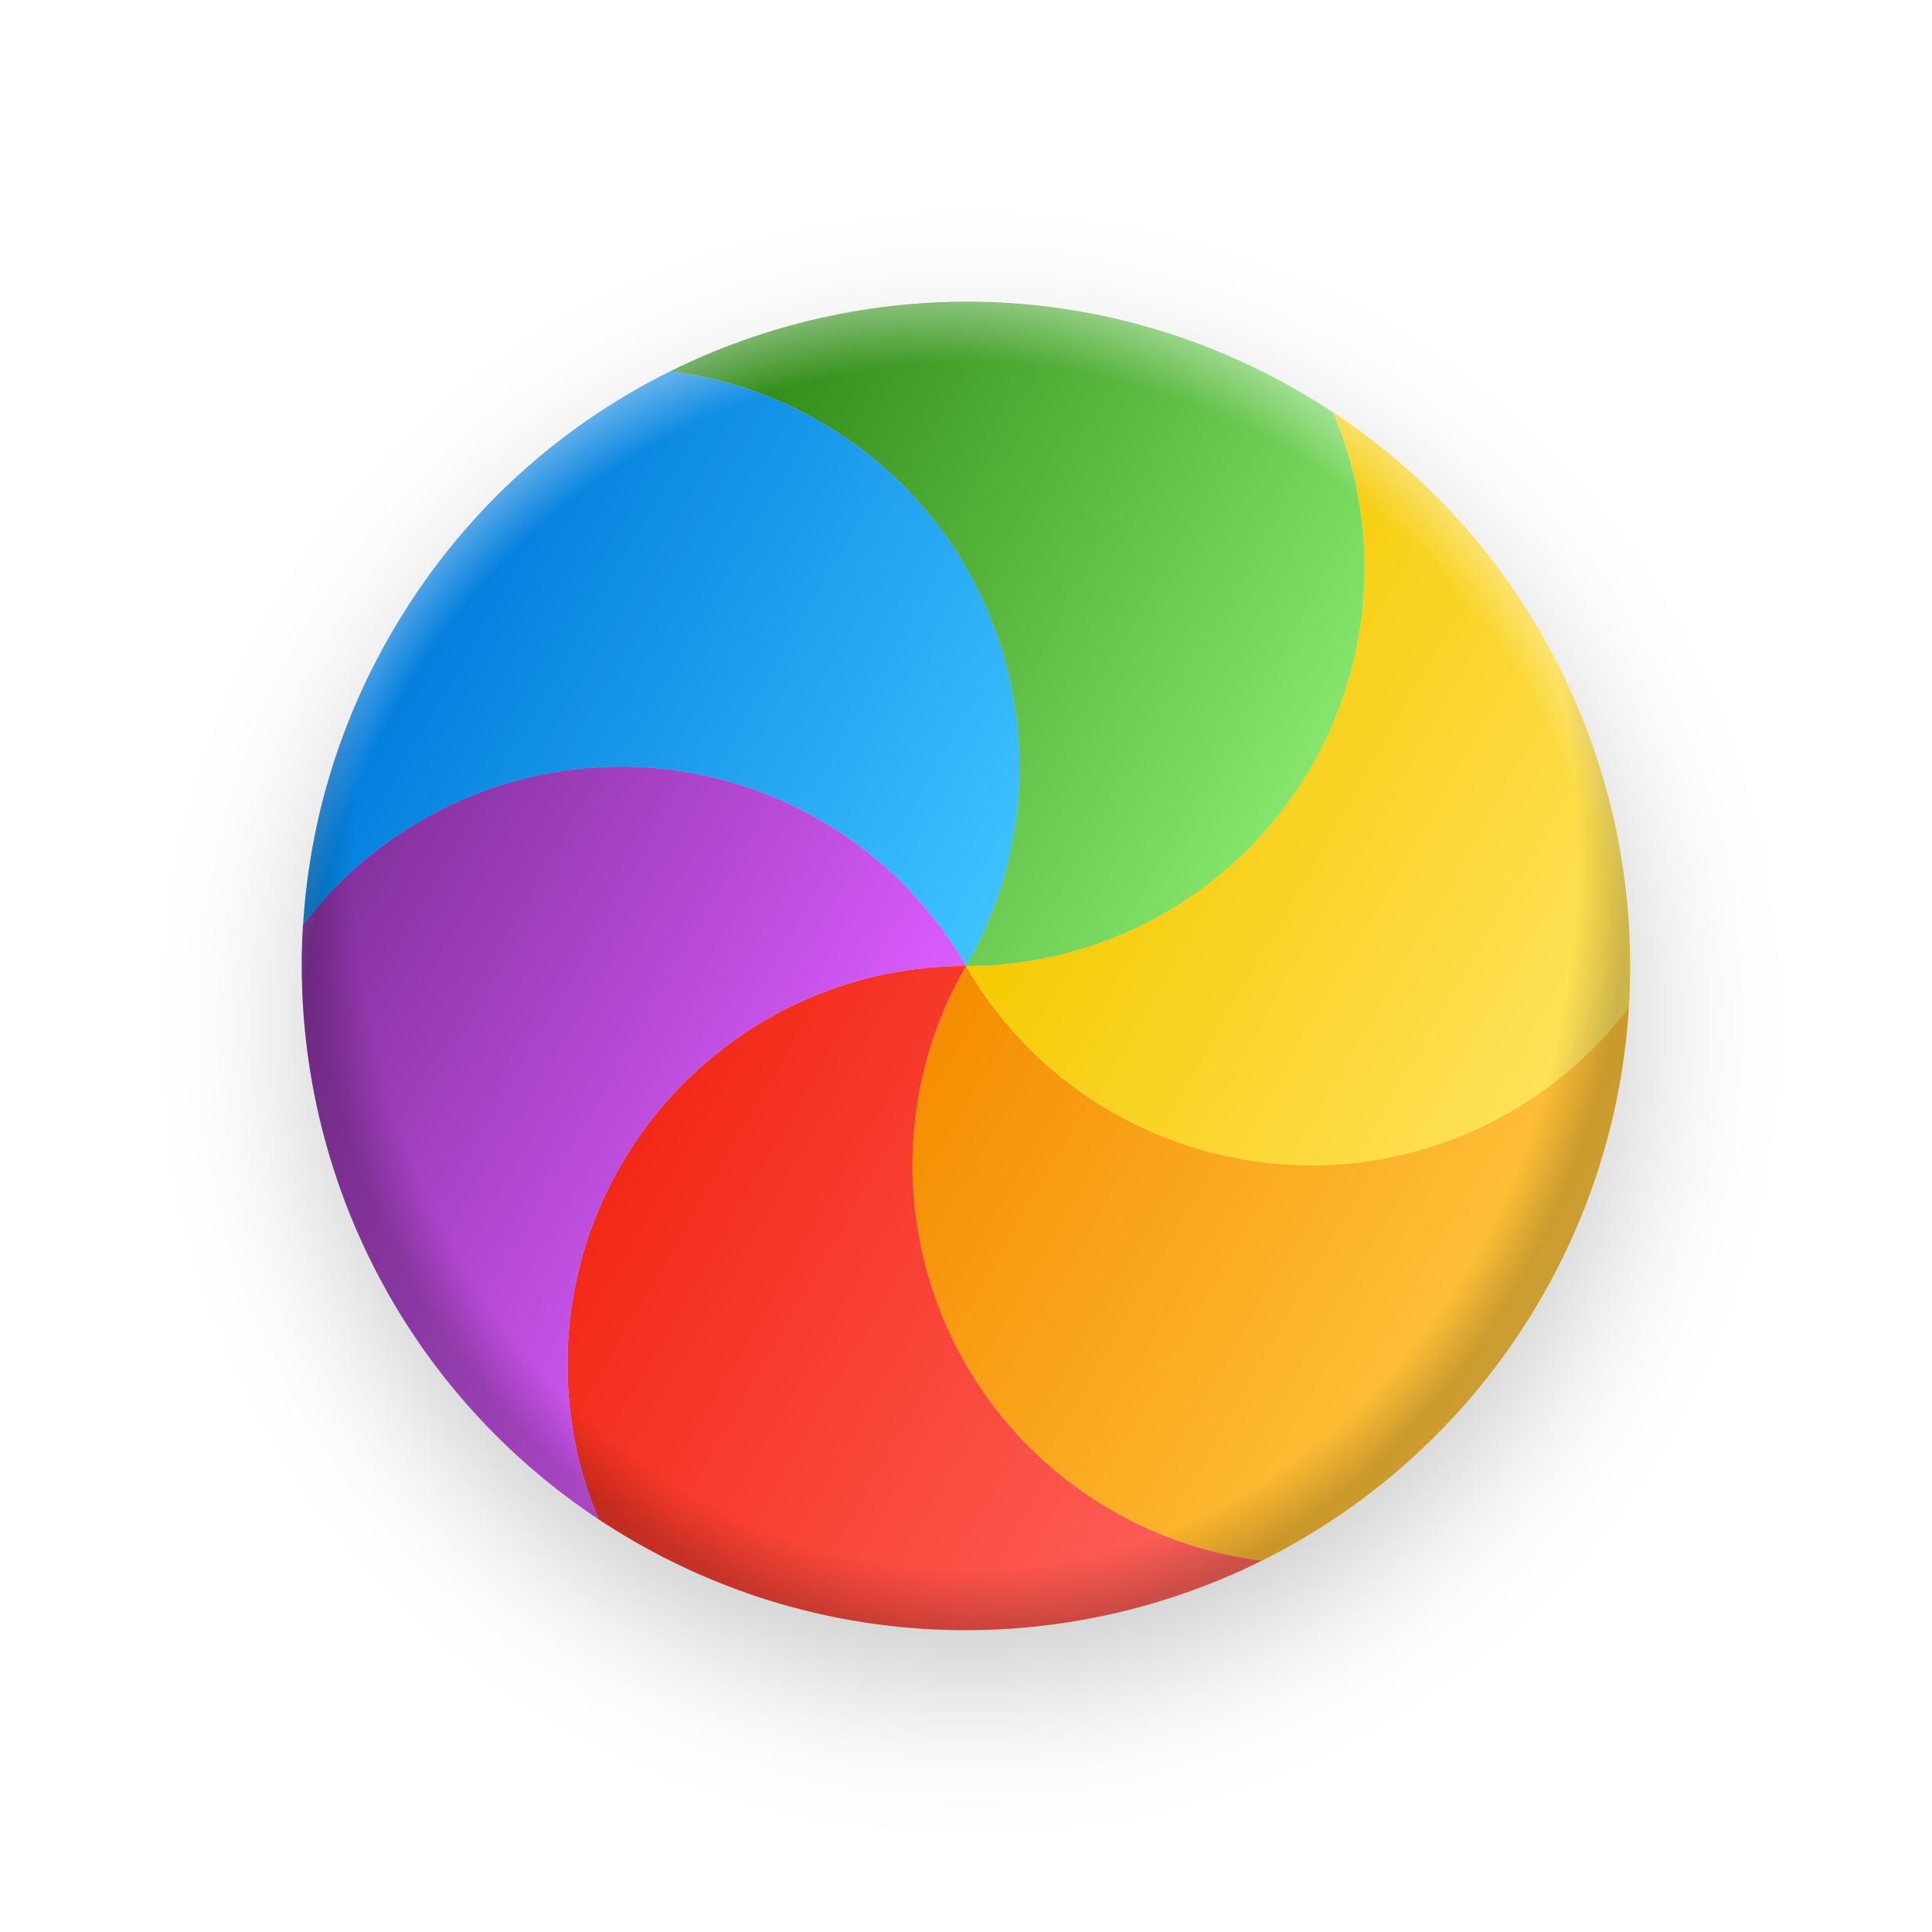
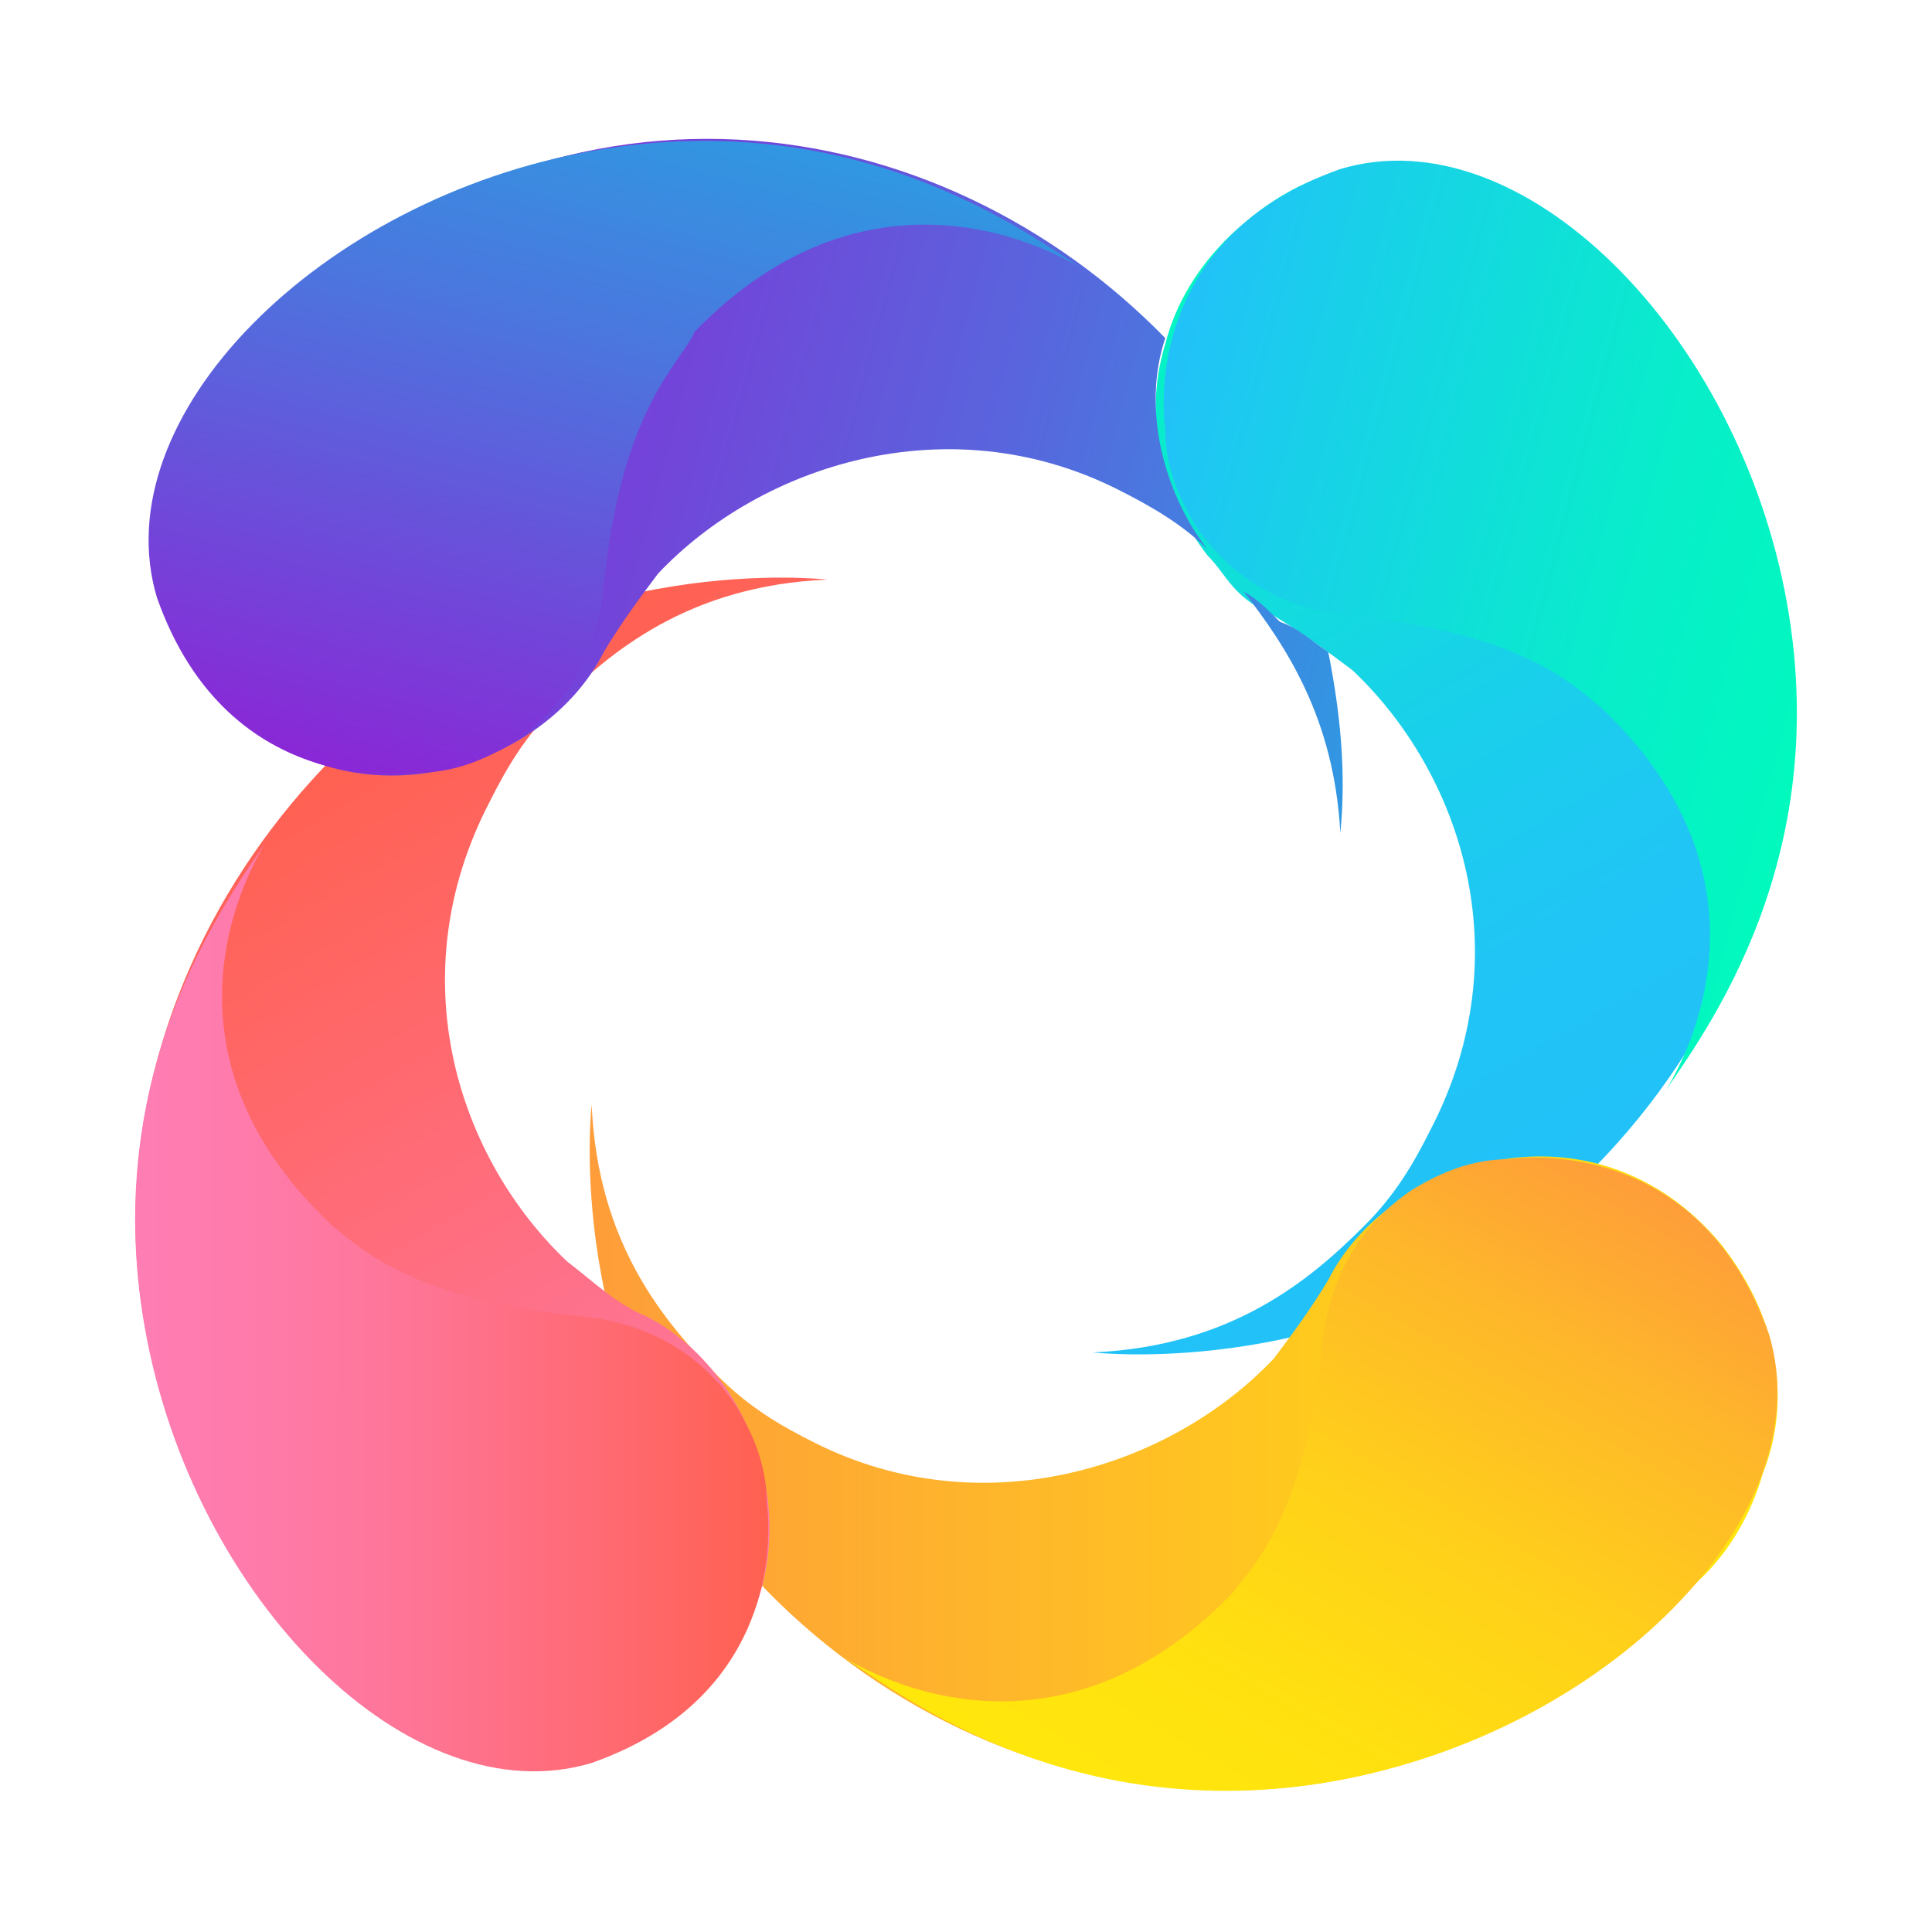
- <svg xmlns="http://www.w3.org/2000/svg" xmlns:xlink="http://www.w3.org/1999/xlink" version="1.1" id="svg2" viewBox="0 0 32 32" height="32" width="32">
-   <defs id="defs4">
-     <linearGradient id="linearGradient-colour1" y2="17.893" x2="17.871" y1="7.669" x1="17.871" gradientTransform="matrix(1.028313,0,0,0.9836115,343.323,796.7172)" gradientUnits="userSpaceOnUse">
-       <stop id="stop7" offset="0%" stop-color="#FBB114" />
-       <stop id="stop9" offset="100%" stop-color="#FF9508" />
+ <svg xmlns="http://www.w3.org/2000/svg" version="1.1" id="图层_1" x="0px" y="0px" viewBox="0 0 32 32" style="enable-background:new 0 0 32 32;" xml:space="preserve">
+   <style type="text/css">
+ 	.st0{fill:url(#SVGID_1_);}
+ 	.st1{fill:url(#SVGID_2_);}
+ 	.st2{fill:url(#SVGID_3_);}
+ 	.st3{fill:url(#SVGID_4_);}
+ 	.st4{fill:url(#SVGID_5_);}
+ 	.st5{fill:url(#SVGID_6_);}
+ 	.st6{fill:url(#SVGID_7_);}
+ 	.st7{fill:url(#SVGID_8_);}
+ 	.st8{fill:url(#SVGID_9_);}
+ 	.st9{fill:url(#SVGID_10_);}
+ </style>
+   <g>
+     <linearGradient id="SVGID_1_" gradientUnits="userSpaceOnUse" x1="139.069" y1="-145.425" x2="156.016" y2="-145.425" gradientTransform="matrix(-0.5 -0.866 -0.866 0.5 -30.0777 213.0208)">
+       <stop offset="0" style="stop-color:#22C1F9" />
+       <stop offset="0.25" style="stop-color:#20C5F5" />
+       <stop offset="0.52" style="stop-color:#18D2E8" />
+       <stop offset="0.8" style="stop-color:#0CE6D2" />
+       <stop offset="1" style="stop-color:#01F9BE" />
    </linearGradient>
-     <linearGradient id="linearGradient-colour2" y2="19.256" x2="23.954" y1="8.61" x1="23.954" gradientTransform="matrix(0.944652,0,0,1.070723,343.323,796.7172)" gradientUnits="userSpaceOnUse">
-       <stop id="stop12" offset="0%" stop-color="#FF645D" />
-       <stop id="stop14" offset="100%" stop-color="#FF4332" />
+     <path class="st0" d="M20.6,3.7c-0.6,0.5-1.1,1.2-1.3,2c-0.4,1.3,0,2.6,0.7,3.5l0,0c0.2,0.2,0.3,0.4,0.5,0.6   c0.2,0.2,0.4,0.3,0.6,0.4c0.5,0.3,0.9,0.6,1.3,0.9c1.8,1.7,2.8,4.7,1.3,7.6c-0.3,0.6-0.6,1.1-1.1,1.6c-0.9,0.9-2.2,2-4.5,2.1   c0,0,4.3,0.5,7.6-2.4c4.2-3.6,5.9-10.4,0.6-15.8c-0.5-0.6-1.2-1-1.9-1.2C23.4,2.6,22,2.5,20.6,3.7z" />
+     <linearGradient id="SVGID_2_" gradientUnits="userSpaceOnUse" x1="133.964" y1="-146.071" x2="143.8" y2="-129.032" gradientTransform="matrix(-0.5 -0.866 -0.866 0.5 -30.0777 213.0208)">
+       <stop offset="0" style="stop-color:#FFE70C" />
+       <stop offset="0.19" style="stop-color:#FFD815" />
+       <stop offset="1" style="stop-color:#FE9D3A" />
    </linearGradient>
-     <linearGradient id="linearGradient-colour3" y2="29.033" x2="20.127" y1="19.205" x1="20.127" gradientTransform="matrix(1.103708,0,0,0.9164209,343.323,796.7172)" gradientUnits="userSpaceOnUse">
-       <stop id="stop17" offset="0%" stop-color="#CA70E1" />
-       <stop id="stop19" offset="100%" stop-color="#B452CB" />
+     <path class="st1" d="M28,26.3c0.6-0.5,1-1.2,1.2-1.9c0.4-1,0.4-2.4-0.7-3.8c-2.1-2.5-5.5-1.4-6.5,0.6c-0.3,0.5-0.6,0.9-0.9,1.3   c-1.7,1.8-4.8,2.8-7.6,1.4c-0.6-0.3-1.1-0.6-1.6-1.1c-0.9-0.9-2-2.2-2.1-4.5c0,0-0.5,4.3,2.4,7.5C15.8,30,22.6,31.6,28,26.3z" />
+     <linearGradient id="SVGID_3_" gradientUnits="userSpaceOnUse" x1="139.171" y1="-131.346" x2="156.125" y2="-131.346" gradientTransform="matrix(-0.5 -0.866 -0.866 0.5 -30.0777 213.0208)">
+       <stop offset="0" style="stop-color:#FE7DB3" />
+       <stop offset="1" style="stop-color:#FF604F" />
    </linearGradient>
-     <linearGradient id="linearGradient-colour4" y2="28.118" x2="16.36" y1="17.893" x1="16.36" gradientTransform="matrix(1.028313,0,0,0.9836116,343.323,796.7172)" gradientUnits="userSpaceOnUse">
-       <stop id="stop22" offset="0%" stop-color="#14ADF6" />
-       <stop id="stop24" offset="100%" stop-color="#1191F4" />
+     <path class="st2" d="M5.6,27.8c0.5,0.6,1.2,1,1.9,1.2c1,0.3,2.4,0.4,3.8-0.7c2.5-2.1,1.4-5.5-0.6-6.5c-0.5-0.2-0.9-0.6-1.3-0.9   c-1.8-1.7-2.8-4.7-1.3-7.6c0.3-0.6,0.6-1.1,1.1-1.6c0.9-0.9,2.2-2,4.5-2.1c0,0-4.3-0.5-7.6,2.4C1.9,15.7,0.3,22.5,5.6,27.8z" />
+     <linearGradient id="SVGID_4_" gradientUnits="userSpaceOnUse" x1="139.07" y1="-145.416" x2="156.016" y2="-145.416" gradientTransform="matrix(-0.5 -0.866 -0.866 0.5 -30.0777 213.0208)">
+       <stop offset="0" style="stop-color:#01F9BE" />
+       <stop offset="1.000000e-02" style="stop-color:#03F9BF" />
+       <stop offset="0.23" style="stop-color:#2CFBD3" />
+       <stop offset="0.44" style="stop-color:#4CFCE3" />
+       <stop offset="0.64" style="stop-color:#63FDEE" />
+       <stop offset="0.83" style="stop-color:#71FEF5" />
+       <stop offset="1" style="stop-color:#76FEF7" />
    </linearGradient>
-     <linearGradient id="linearGradient-colour5" y2="24.265" x2="13.308" y1="13.619" x1="13.308" gradientTransform="matrix(0.944652,0,0,1.070723,343.323,796.7172)" gradientUnits="userSpaceOnUse">
-       <stop id="stop27" offset="0%" stop-color="#52CF30" />
-       <stop id="stop29" offset="100%" stop-color="#3BBD1C" />
+     <path class="st3" d="M20,9.2c0.2,0.2,0.4,0.4,0.6,0.6C20.4,9.6,20.2,9.4,20,9.2L20,9.2z" />
+     <linearGradient id="SVGID_5_" gradientUnits="userSpaceOnUse" x1="147.674" y1="-146.118" x2="162.018" y2="-131.775" gradientTransform="matrix(-0.5 -0.866 -0.866 0.5 -30.0777 213.0208)">
+       <stop offset="0" style="stop-color:#3098E2" />
+       <stop offset="1.000000e-02" style="stop-color:#3197E2" />
+       <stop offset="0.33" style="stop-color:#5767DD" />
+       <stop offset="0.62" style="stop-color:#7344D9" />
+       <stop offset="0.85" style="stop-color:#842FD7" />
+       <stop offset="1" style="stop-color:#8A27D6" />
    </linearGradient>
-     <linearGradient id="linearGradient-colour6" y2="19.205" x2="11.766" y1="9.377" x1="11.766" gradientTransform="matrix(1.103708,0,0,0.9164209,343.323,796.7172)" gradientUnits="userSpaceOnUse">
-       <stop id="stop32" offset="0%" stop-color="#FFD305" />
-       <stop id="stop34" offset="100%" stop-color="#FDCF01" />
+     <path class="st4" d="M20.6,9.8c0.7,0.9,1.5,2.1,1.6,4c0.1-1,0-2-0.2-3c-0.3-0.2-0.5-0.4-0.8-0.5C21,10.1,20.8,9.9,20.6,9.8z" />
+     <linearGradient id="SVGID_6_" gradientUnits="userSpaceOnUse" x1="148.332" y1="-146.789" x2="162.72" y2="-132.401" gradientTransform="matrix(-0.5 -0.866 -0.866 0.5 -30.0777 213.0208)">
+       <stop offset="0" style="stop-color:#3098E2" />
+       <stop offset="1.000000e-02" style="stop-color:#3197E2" />
+       <stop offset="0.33" style="stop-color:#5767DD" />
+       <stop offset="0.62" style="stop-color:#7344D9" />
+       <stop offset="0.85" style="stop-color:#842FD7" />
+       <stop offset="1" style="stop-color:#8A27D6" />
    </linearGradient>
-     <filter id="filter7466-5" x="-0.128" width="1.257" y="-0.128" height="1.257" style="color-interpolation-filters:sRGB">
-       <feGaussianBlur stdDeviation="1.177" id="feGaussianBlur7468-9" />
-     </filter>
-     <linearGradient id="g" x1="17.871" x2="17.871" y1="7.668" y2="17.893" gradientTransform="matrix(0.60764,0,0,0.58122,11.09993,1033.495)" gradientUnits="userSpaceOnUse">
-       <stop stop-color="#FBB114" offset="0" id="stop2-7" style="stop-color:#ffc53d;stop-opacity:1" />
-       <stop stop-color="#FF9508" offset="1" id="stop4-5" style="stop-color:#f58c00;stop-opacity:1" />
+     <path class="st5" d="M4,5.7C3.5,6.2,3,6.9,2.8,7.6c-0.4,1-0.4,2.4,0.7,3.8c2.1,2.5,5.5,1.4,6.5-0.6c0.3-0.5,0.6-0.9,0.9-1.3   c1.7-1.8,4.8-2.8,7.6-1.4c0.6,0.3,1.1,0.6,1.5,1c-0.7-0.9-1.1-2.3-0.7-3.5C15.6,1.8,9.2,0.6,4,5.7z" />
+     <linearGradient id="SVGID_7_" gradientUnits="userSpaceOnUse" x1="144.272" y1="-152.775" x2="152.72" y2="-144.327" gradientTransform="matrix(-0.5 -0.866 -0.866 0.5 -30.0777 213.0208)">
+       <stop offset="0" style="stop-color:#01F9BE" />
+       <stop offset="0.29" style="stop-color:#08EDCA" />
+       <stop offset="0.81" style="stop-color:#1ACEEB" />
+       <stop offset="1" style="stop-color:#22C1F9" />
    </linearGradient>
-     <linearGradient id="f" x1="23.954" x2="23.954" y1="8.61" y2="19.256" gradientTransform="matrix(0.5582,0,0,0.6327,11.09957,1033.518)" gradientUnits="userSpaceOnUse">
-       <stop stop-color="#FF645D" offset="0" id="stop7-3" />
-       <stop stop-color="#FF4332" offset="1" id="stop9-5" style="stop-color:#f32816;stop-opacity:1" />
+     <path class="st6" d="M27.5,18.2c0,0,2.4-3.3-1-6.5c-0.4-0.3-1.2-1.2-4.1-1.5c-1.1-0.1-2-0.6-2.6-1.5c-0.3-0.5-0.5-1-0.5-1.6   c0,0-0.5-3.1,2.9-4.3c3-0.9,6.6,2.7,7.4,7.2S28,17.4,27.5,18.2z" />
+     <linearGradient id="SVGID_8_" gradientUnits="userSpaceOnUse" x1="467.971" y1="31.308" x2="473.222" y2="40.404" gradientTransform="matrix(0.5 0.866 0.866 -0.5 -258.8309 -368.0515)">
+       <stop offset="0" style="stop-color:#FE7DB3" />
+       <stop offset="0.17" style="stop-color:#FE7BAB" />
+       <stop offset="0.42" style="stop-color:#FE7597" />
+       <stop offset="0.72" style="stop-color:#FF6B75" />
+       <stop offset="1" style="stop-color:#FF604F" />
    </linearGradient>
-     <linearGradient id="e" x1="20.127" x2="20.127" y1="19.205" y2="29.033" gradientTransform="matrix(0.65219,0,0,0.54152,11.10017,1033.47)" gradientUnits="userSpaceOnUse">
-       <stop stop-color="#CA70E1" offset="0" id="stop12-3" style="stop-color:#dc5cff;stop-opacity:1" />
-       <stop stop-color="#B452CB" offset="1" id="stop14-6" style="stop-color:#83309c;stop-opacity:1" />
+     <path class="st7" d="M4.5,13.8c0,0-2.4,3.3,1,6.5c0.4,0.3,1.2,1.2,4.1,1.5c1.1,0.1,2,0.6,2.6,1.5c0.3,0.5,0.5,1,0.5,1.6   c0,0,0.5,3.1-2.9,4.3c-3,0.9-6.6-2.7-7.4-7.2S4,14.6,4.5,13.8z" />
+     <linearGradient id="SVGID_9_" gradientUnits="userSpaceOnUse" x1="406.389" y1="-221.411" x2="418.141" y2="-214.626" gradientTransform="matrix(0.866 -0.5 -0.5 -0.866 -443.6575 41.8595)">
+       <stop offset="0" style="stop-color:#FFE70C" />
+       <stop offset="0.21" style="stop-color:#FFE10F" />
+       <stop offset="0.47" style="stop-color:#FFD219" />
+       <stop offset="0.76" style="stop-color:#FEB829" />
+       <stop offset="1" style="stop-color:#FE9D3A" />
    </linearGradient>
-     <linearGradient id="d-5" x1="16.36" x2="16.36" y1="17.893" y2="28.118" gradientTransform="matrix(0.60764,0,0,0.58122,11.1,1033.5)" gradientUnits="userSpaceOnUse">
-       <stop stop-color="#3dc2ff" offset="0" id="stop2" />
-       <stop stop-color="#007adb" offset="1" id="stop4" />
+     <path class="st8" d="M13.9,27.4c0,0,3.3,2.3,6.5-1c0.3-0.4,1.2-1.2,1.5-4.1c0.1-1.1,0.6-2,1.5-2.6c0.5-0.3,1-0.5,1.6-0.5   c0,0,3.1-0.5,4.3,2.9c0.9,3-2.7,6.6-7.2,7.4S14.7,27.9,13.9,27.4z" />
+     <linearGradient id="SVGID_10_" gradientUnits="userSpaceOnUse" x1="221.767" y1="135.149" x2="230.233" y2="143.614" gradientTransform="matrix(-0.866 0.5 0.5 0.866 135.9767 -226.0046)">
+       <stop offset="0" style="stop-color:#3098E2" />
+       <stop offset="0.33" style="stop-color:#4B76DE" />
+       <stop offset="1" style="stop-color:#8A27D6" />
    </linearGradient>
-     <linearGradient id="c" x1="13.308" x2="13.308" y1="13.619" y2="24.265" gradientTransform="matrix(0.5582,0,0,0.6327,11.09937,1033.477)" gradientUnits="userSpaceOnUse">
-       <stop stop-color="#52CF30" offset="0" id="stop22-6" style="stop-color:#85e66b;stop-opacity:1" />
-       <stop stop-color="#3BBD1C" offset="1" id="stop24-7" style="stop-color:#27810e;stop-opacity:1" />
-     </linearGradient>
-     <linearGradient id="a" x1="11.766" x2="11.766" y1="9.377" y2="19.205" gradientTransform="matrix(0.65219,0,0,0.54152,11.09977,1033.525)" gradientUnits="userSpaceOnUse">
-       <stop stop-color="#FFD305" offset="0" id="stop27-5" style="stop-color:#ffe25c;stop-opacity:1" />
-       <stop stop-color="#FDCF01" offset="1" id="stop29-3" style="stop-color:#f5ca00;stop-opacity:1" />
-     </linearGradient>
-     <radialGradient xlink:href="#linearGradient926" id="radialGradient928-6" cx="23" cy="24" fx="23" fy="24" r="6" gradientUnits="userSpaceOnUse" gradientTransform="matrix(1.992129,-2.4444455e-7,2.5157252e-7,2.13889,-29.81897,986.8622)" />
-     <linearGradient id="linearGradient926">
-       <stop style="stop-color:#ffffff;stop-opacity:0" offset="0" id="stop922" />
-       <stop id="stop930" offset="0.922" style="stop-color:#ffffff;stop-opacity:0" />
-       <stop style="stop-color:#ffffff;stop-opacity:0.75" offset="1" id="stop924" />
-     </linearGradient>
-     <radialGradient xlink:href="#linearGradient942" id="radialGradient934-3" gradientUnits="userSpaceOnUse" gradientTransform="matrix(1.833333,0,0,-2.13889,-26.16667,1085.862)" cx="23" cy="24" fx="23" fy="24" r="6" />
-     <linearGradient id="linearGradient942">
-       <stop id="stop936" offset="0" style="stop-color:#000000;stop-opacity:0" />
-       <stop style="stop-color:#000000;stop-opacity:0" offset="0.922" id="stop938" />
-       <stop id="stop940" offset="1" style="stop-color:#000000;stop-opacity:1" />
-     </linearGradient>
-   </defs>
-   <g transform="translate(0,-1020.362)" id="layer1">
-     <path style="color:#000000;font-style:normal;font-variant:normal;font-weight:normal;font-stretch:normal;font-size:medium;line-height:normal;font-family:Sans;-inkscape-font-specification:Sans;text-indent:0;text-align:start;text-decoration:none;text-decoration-line:none;letter-spacing:normal;word-spacing:normal;text-transform:none;direction:ltr;block-progression:tb;writing-mode:lr-tb;baseline-shift:baseline;text-anchor:start;display:inline;overflow:visible;visibility:visible;opacity:0.2;fill:#000000;fill-opacity:1;fill-rule:nonzero;stroke:none;stroke-width:2;marker:none;filter:url(#filter7466-5);enable-background:accumulate" d="m 16.075,1026.3 c -6.075,0 -11,4.925 -11,11 0,6.075 4.925,11 11,11 6.075,0 11,-4.925 11,-11 0,-6.075 -4.925,-11 -11,-11 z" id="path7460-6-2" />
-     <g id="g66" fill-rule="evenodd" transform="matrix(-0.9254667,1.602955,-1.602956,-0.9254672,1709.139,1967.945)">
-       <path style="fill:url(#g)" id="path54" fill="url(#g)" d="m 24.786,1038.895 c 0.18,0.426 0.28,0.895 0.28,1.387 0,1.969 -1.596,3.566 -3.566,3.566 0.985,-1.705 0.4,-3.886 -1.305,-4.871 -0.426,-0.246 -0.882,-0.394 -1.342,-0.451 0.797,-0.397 1.696,-0.621 2.647,-0.621 1.215,0 2.345,0.365 3.286,0.99 z" />
-       <path style="fill:url(#f)" id="path56" fill="url(#f)" d="m 27.432,1044.218 c -0.279,0.369 -0.635,0.689 -1.061,0.935 -1.706,0.985 -3.886,0.4 -4.871,-1.305 1.969,0 3.566,-1.596 3.566,-3.566 0,-0.492 -0.1,-0.961 -0.28,-1.387 1.601,1.065 2.657,2.885 2.657,4.952 0,0.124 -0.004,0.248 -0.011,0.37 z" />
-       <path style="fill:url(#e)" id="path58" fill="url(#e)" d="m 24.147,1049.17 c -0.46,-0.057 -0.916,-0.205 -1.342,-0.451 -1.706,-0.985 -2.29,-3.165 -1.305,-4.871 0.985,1.706 3.165,2.29 4.871,1.305 0.426,-0.246 0.782,-0.566 1.061,-0.935 -0.134,2.173 -1.435,4.03 -3.284,4.952 z" />
-       <path style="fill:url(#d-5)" id="path60" fill="url(#d)" d="m 18.214,1048.8 c -0.18,-0.426 -0.28,-0.895 -0.28,-1.387 0,-1.969 1.596,-3.566 3.566,-3.566 -0.985,1.706 -0.4,3.886 1.305,4.871 0.426,0.246 0.882,0.394 1.342,0.451 -0.797,0.397 -1.696,0.621 -2.647,0.621 -1.215,0 -2.345,-0.365 -3.286,-0.99 z" />
-       <path style="fill:url(#c)" id="path62" fill="url(#c)" d="m 15.568,1043.477 c 0.279,-0.369 0.635,-0.689 1.061,-0.935 1.706,-0.985 3.886,-0.4 4.871,1.305 -1.969,0 -3.566,1.597 -3.566,3.566 0,0.492 0.1,0.961 0.28,1.387 -1.601,-1.065 -2.657,-2.885 -2.657,-4.953 0,-0.124 0.004,-0.248 0.011,-0.37 z" />
-       <path style="fill:url(#a)" id="path64" fill="url(#a)" d="m 18.853,1038.525 c 0.46,0.057 0.916,0.205 1.342,0.451 1.706,0.985 2.29,3.165 1.305,4.871 -0.985,-1.705 -3.165,-2.29 -4.871,-1.305 -0.426,0.246 -0.782,0.566 -1.061,0.935 0.134,-2.173 1.435,-4.03 3.284,-4.952 z" />
-     </g>
-     <path id="path915" style="opacity:0.5;fill:url(#radialGradient928-6);fill-opacity:1;stroke-width:2.75;stroke-linecap:round;stroke-linejoin:round" d="m 16,1025.362 a 11,11 0 0 0 -11,11 11,11 0 0 0 11,11 11,11 0 0 0 11,-11 11,11 0 0 0 -11,-11 z m 0,1.833 a 9.167,9.167 0 0 1 9.167,9.167 9.167,9.167 0 0 1 -9.167,9.167 9.167,9.167 0 0 1 -9.167,-9.167 9.167,9.167 0 0 1 9.167,-9.167 z" />
-     <path d="M 16,1047.362 A 11,11 0 0 1 5,1036.362 a 11,11 0 0 1 11,-11 11,11 0 0 1 11,11 11,11 0 0 1 -11,11 z m 0,-1.833 a 9.167,9.167 0 0 0 9.167,-9.167 9.167,9.167 0 0 0 -9.167,-9.167 9.167,9.167 0 0 0 -9.167,9.167 9.167,9.167 0 0 0 9.167,9.167 z" style="opacity:0.2;fill:url(#radialGradient934-3);fill-opacity:1;stroke-width:2.75;stroke-linecap:round;stroke-linejoin:round" id="path932" />
+     <path class="st9" d="M18,4.5c0,0-3.3-2.3-6.5,1C11.3,6,10.3,6.7,10,9.7c-0.1,1.1-0.6,2-1.5,2.6c-0.5,0.3-1,0.5-1.6,0.5   c0,0-3.1,0.5-4.3-2.9c-0.9-3,2.7-6.6,7.2-7.4S17.2,4,18,4.5z" />
  </g>
</svg>
